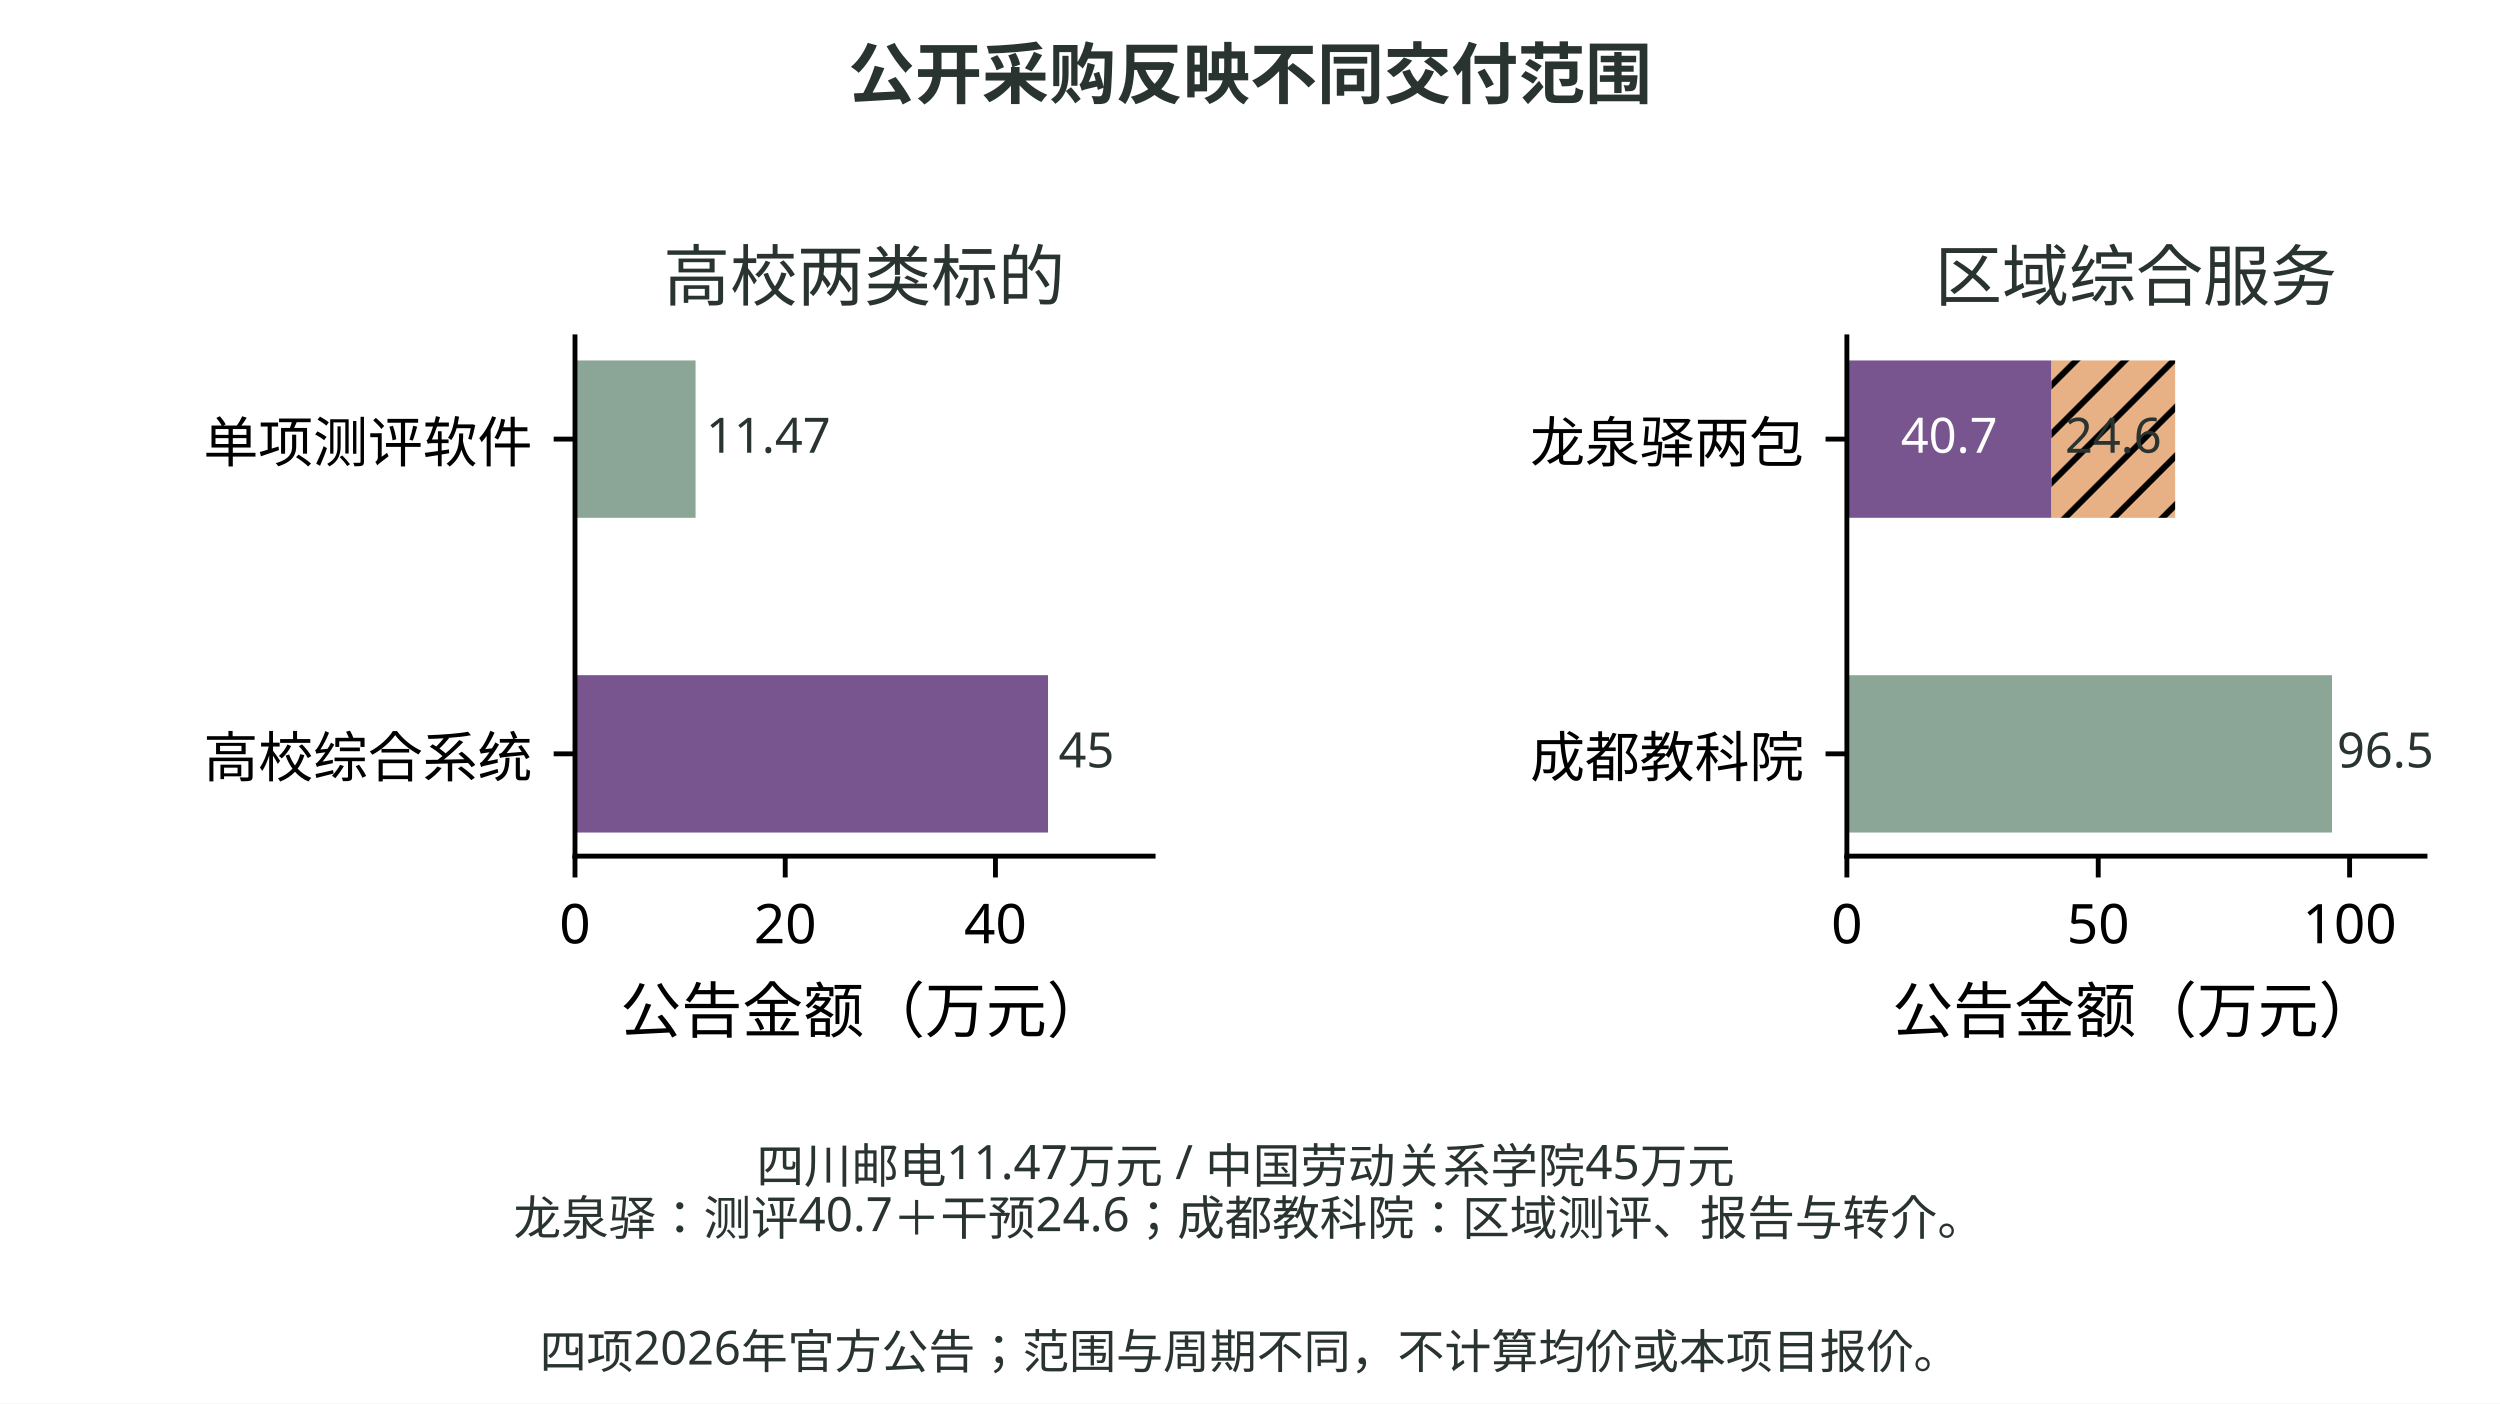
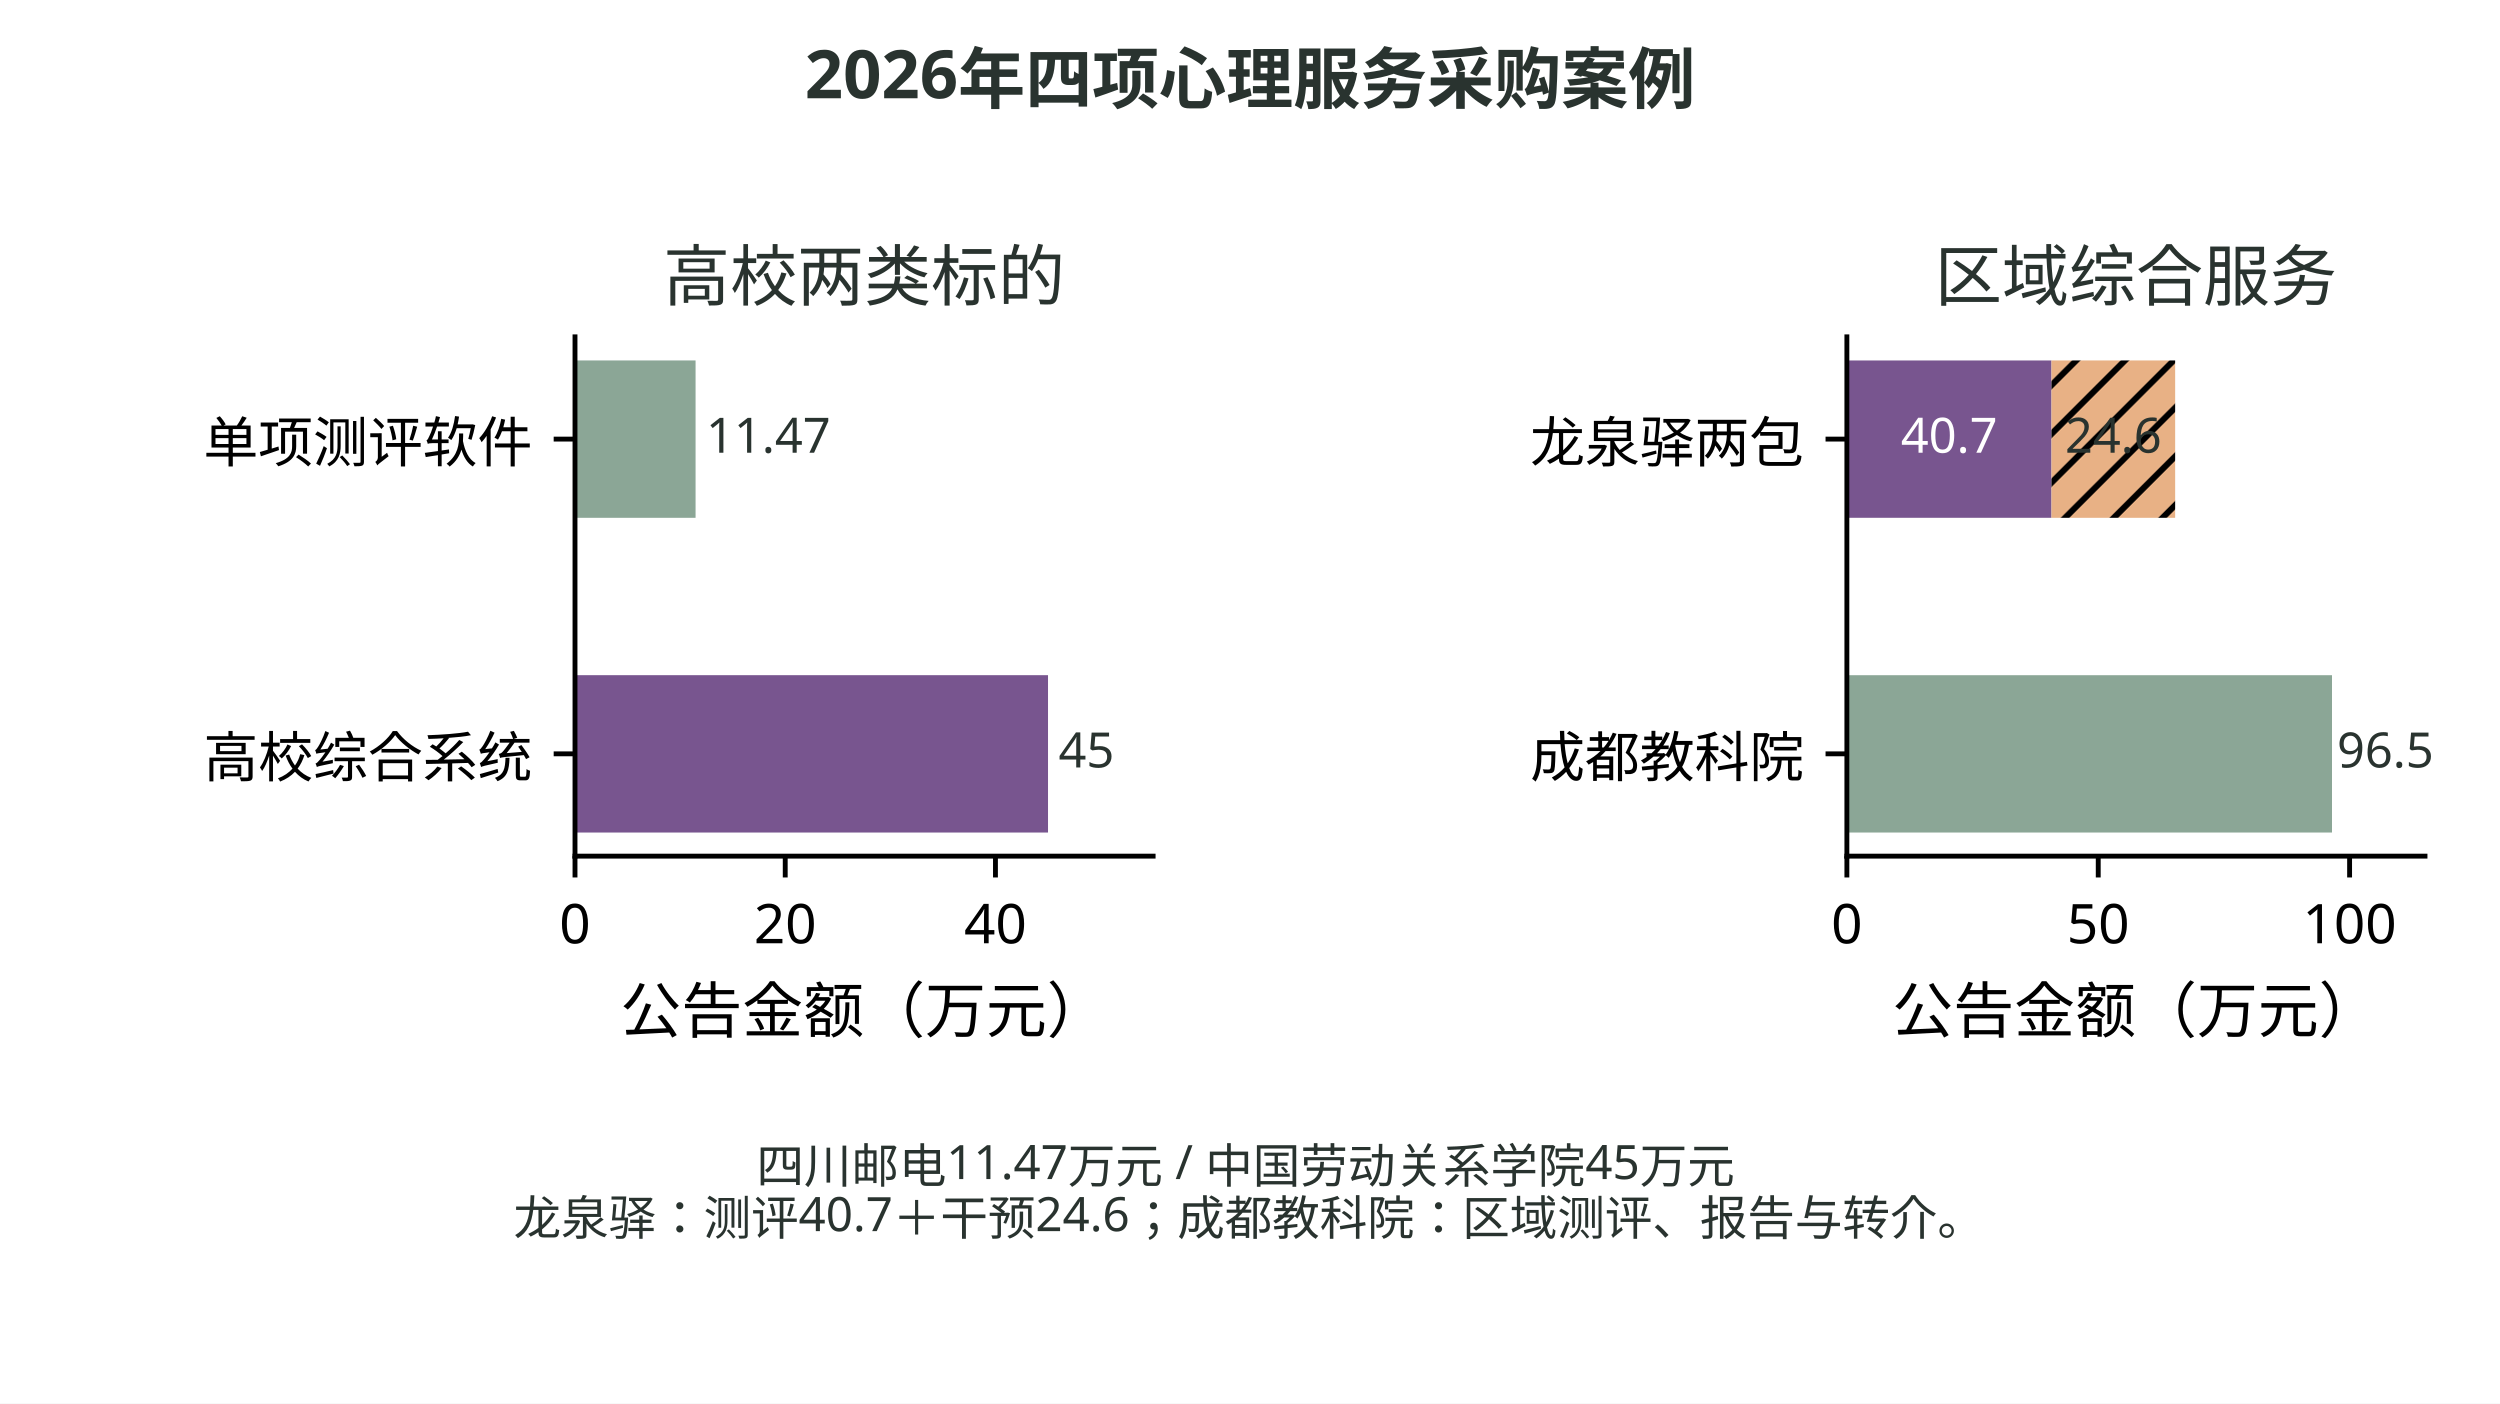
<svg xmlns="http://www.w3.org/2000/svg" xmlns:xlink="http://www.w3.org/1999/xlink" width="410.4pt" height="230.4pt" viewBox="0 0 410.4 230.4" version="1.1">
  <defs>
    <style type="text/css">*{stroke-linejoin: round; stroke-linecap: butt}</style>
  </defs>
  <g id="figure_1">
    <g id="patch_1">
      <path d="M 0 230.4 L 410.4 230.4 L 410.4 0 L 0 0 z " style="fill: #ffffff" />
    </g>
    <g id="axes_1">
      <g id="patch_2">
        <path d="M 94.392 140.544 L 189.297 140.544 L 189.297 55.296 L 94.392 55.296 z " style="fill: #ffffff" />
      </g>
      <g id="patch_3">
-         <path d="M 94.392 59.171 L 114.184 59.171 L 114.184 85.004 L 94.392 85.004 z " clip-path="url(#pf5b8d57a4d)" style="fill: #8ba696" />
+         <path d="M 94.392 59.171 L 114.184 59.171 L 114.184 85.004 L 94.392 85.004 z " clip-path="url(#p6c9af2f29a)" style="fill: #8ba696" />
      </g>
      <g id="patch_4">
-         <path d="M 94.392 110.836 L 172.042 110.836 L 172.042 136.669 L 94.392 136.669 z " clip-path="url(#pf5b8d57a4d)" style="fill: #78558f" />
+         <path d="M 94.392 110.836 L 172.042 110.836 L 172.042 136.669 L 94.392 136.669 z " clip-path="url(#p6c9af2f29a)" style="fill: #78558f" />
      </g>
      <g id="matplotlib.axis_1">
        <g id="xtick_1">
          <g id="line2d_1">
            <defs>
-               <path id="m520a72e781" d="M 0 0 L 0 3.5 " style="stroke: #000000; stroke-width: 0.8" />
+               <path id="m08a8749882" d="M 0 0 L 0 3.5 " style="stroke: #000000; stroke-width: 0.8" />
            </defs>
            <g>
-               <use xlink:href="#m520a72e781" x="94.392" y="140.544" style="stroke: #000000; stroke-width: 0.8" />
+               <use xlink:href="#m08a8749882" x="94.392" y="140.544" style="stroke: #000000; stroke-width: 0.8" />
            </g>
          </g>
          <g id="text_1">
            <text style="font-size: 9px; font-family: 'Microsoft YaHei'; text-anchor: middle" x="94.392" y="154.852" transform="rotate(-0 94.392 154.8521)">0</text>
          </g>
        </g>
        <g id="xtick_2">
          <g id="line2d_2">
            <g>
-               <use xlink:href="#m520a72e781" x="128.903" y="140.544" style="stroke: #000000; stroke-width: 0.8" />
+               <use xlink:href="#m08a8749882" x="128.903" y="140.544" style="stroke: #000000; stroke-width: 0.8" />
            </g>
          </g>
          <g id="text_2">
            <text style="font-size: 9px; font-family: 'Microsoft YaHei'; text-anchor: middle" x="128.903" y="154.852" transform="rotate(-0 128.9029 154.8521)">20</text>
          </g>
        </g>
        <g id="xtick_3">
          <g id="line2d_3">
            <g>
-               <use xlink:href="#m520a72e781" x="163.414" y="140.544" style="stroke: #000000; stroke-width: 0.8" />
+               <use xlink:href="#m08a8749882" x="163.414" y="140.544" style="stroke: #000000; stroke-width: 0.8" />
            </g>
          </g>
          <g id="text_3">
            <text style="font-size: 9px; font-family: 'Microsoft YaHei'; text-anchor: middle" x="163.414" y="154.852" transform="rotate(-0 163.4138 154.8521)">40</text>
          </g>
        </g>
        <g id="text_4">
          <text style="font-size: 10px; font-family: 'Microsoft YaHei'; text-anchor: middle" x="141.845" y="169.488" transform="rotate(-0 141.8445 169.4876)">公告金额（万元）</text>
        </g>
      </g>
      <g id="matplotlib.axis_2">
        <g id="ytick_1">
          <g id="line2d_4">
            <defs>
-               <path id="m1249255ad1" d="M 0 0 L -3.5 0 " style="stroke: #000000; stroke-width: 0.8" />
+               <path id="m709d64cc16" d="M 0 0 L -3.5 0 " style="stroke: #000000; stroke-width: 0.8" />
            </defs>
            <g>
-               <use xlink:href="#m1249255ad1" x="94.392" y="72.087" style="stroke: #000000; stroke-width: 0.8" />
+               <use xlink:href="#m709d64cc16" x="94.392" y="72.087" style="stroke: #000000; stroke-width: 0.8" />
            </g>
          </g>
          <g id="text_5">
            <text style="font-size: 9px; font-family: 'Microsoft YaHei'; text-anchor: end" x="87.392" y="75.86" transform="rotate(-0 87.392 75.86024)">单项测评软件</text>
          </g>
        </g>
        <g id="ytick_2">
          <g id="line2d_5">
            <g>
-               <use xlink:href="#m1249255ad1" x="94.392" y="123.753" style="stroke: #000000; stroke-width: 0.8" />
+               <use xlink:href="#m709d64cc16" x="94.392" y="123.753" style="stroke: #000000; stroke-width: 0.8" />
            </g>
          </g>
          <g id="text_6">
            <text style="font-size: 9px; font-family: 'Microsoft YaHei'; text-anchor: end" x="87.392" y="127.552" transform="rotate(-0 87.392 127.5517)">高校综合系统</text>
          </g>
        </g>
      </g>
      <g id="patch_5">
        <path d="M 94.392 140.544 L 94.392 55.296 " style="fill: none; stroke: #000000; stroke-width: 0.8; stroke-linejoin: miter; stroke-linecap: square" />
      </g>
      <g id="patch_6">
        <path d="M 94.392 140.544 L 189.297 140.544 " style="fill: none; stroke: #000000; stroke-width: 0.8; stroke-linejoin: miter; stroke-linecap: square" />
      </g>
      <g id="text_7">
        <text style="font-size: 8px; font-family: 'Microsoft YaHei'; text-anchor: start; fill: #29332f" x="115.91" y="74.322" transform="rotate(-0 115.9096 74.32165)">11.47</text>
      </g>
      <g id="text_8">
        <text style="font-size: 8px; font-family: 'Microsoft YaHei'; text-anchor: start; fill: #29332f" x="173.767" y="125.987" transform="rotate(-0 173.7671 125.9871)">45</text>
      </g>
      <g id="text_9">
        <text style="font-size: 11px; font-family: 'Microsoft YaHei'; text-anchor: middle; fill: #29332f" x="141.845" y="49.296" transform="rotate(-0 141.8445 49.296)">高校两类标的</text>
      </g>
    </g>
    <g id="axes_2">
      <g id="patch_7">
        <path d="M 303.183 140.544 L 398.088 140.544 L 398.088 55.296 L 303.183 55.296 z " style="fill: #ffffff" />
      </g>
      <g id="patch_8">
-         <path d="M 303.183 59.171 L 336.771 59.171 L 336.771 85.004 L 303.183 85.004 z " clip-path="url(#p001b5db2d0)" style="fill: #78558f" />
+         <path d="M 303.183 59.171 L 336.771 59.171 L 336.771 85.004 L 303.183 85.004 z " clip-path="url(#p85930391b2)" style="fill: #78558f" />
      </g>
      <g id="patch_9">
-         <path d="M 303.183 110.836 L 382.821 110.836 L 382.821 136.669 L 303.183 136.669 z " clip-path="url(#p001b5db2d0)" style="fill: #8ba696" />
+         <path d="M 303.183 110.836 L 382.821 110.836 L 382.821 136.669 L 303.183 136.669 z " clip-path="url(#p85930391b2)" style="fill: #8ba696" />
      </g>
      <g id="patch_10">
-         <path d="M 336.771 59.171 L 357.073 59.171 L 357.073 85.004 L 336.771 85.004 z " clip-path="url(#p001b5db2d0)" style="fill: url(#h9db1a57e53)" />
+         <path d="M 336.771 59.171 L 357.073 59.171 L 357.073 85.004 L 336.771 85.004 z " clip-path="url(#p85930391b2)" style="fill: url(#hc273c5a3d9)" />
      </g>
      <g id="matplotlib.axis_3">
        <g id="xtick_4">
          <g id="line2d_6">
            <g>
-               <use xlink:href="#m520a72e781" x="303.183" y="140.544" style="stroke: #000000; stroke-width: 0.8" />
+               <use xlink:href="#m08a8749882" x="303.183" y="140.544" style="stroke: #000000; stroke-width: 0.8" />
            </g>
          </g>
          <g id="text_10">
            <text style="font-size: 9px; font-family: 'Microsoft YaHei'; text-anchor: middle" x="303.183" y="154.852" transform="rotate(-0 303.183 154.8521)">0</text>
          </g>
        </g>
        <g id="xtick_5">
          <g id="line2d_7">
            <g>
-               <use xlink:href="#m520a72e781" x="344.446" y="140.544" style="stroke: #000000; stroke-width: 0.8" />
+               <use xlink:href="#m08a8749882" x="344.446" y="140.544" style="stroke: #000000; stroke-width: 0.8" />
            </g>
          </g>
          <g id="text_11">
            <text style="font-size: 9px; font-family: 'Microsoft YaHei'; text-anchor: middle" x="344.446" y="154.852" transform="rotate(-0 344.446 154.8521)">50</text>
          </g>
        </g>
        <g id="xtick_6">
          <g id="line2d_8">
            <g>
-               <use xlink:href="#m520a72e781" x="385.709" y="140.544" style="stroke: #000000; stroke-width: 0.8" />
+               <use xlink:href="#m08a8749882" x="385.709" y="140.544" style="stroke: #000000; stroke-width: 0.8" />
            </g>
          </g>
          <g id="text_12">
            <text style="font-size: 9px; font-family: 'Microsoft YaHei'; text-anchor: middle" x="385.709" y="154.852" transform="rotate(-0 385.7091 154.8521)">100</text>
          </g>
        </g>
        <g id="text_13">
          <text style="font-size: 10px; font-family: 'Microsoft YaHei'; text-anchor: middle" x="350.635" y="169.488" transform="rotate(-0 350.6355 169.4876)">公告金额（万元）</text>
        </g>
      </g>
      <g id="matplotlib.axis_4">
        <g id="ytick_3">
          <g id="line2d_9">
            <g>
-               <use xlink:href="#m1249255ad1" x="303.183" y="72.087" style="stroke: #000000; stroke-width: 0.8" />
+               <use xlink:href="#m709d64cc16" x="303.183" y="72.087" style="stroke: #000000; stroke-width: 0.8" />
            </g>
          </g>
          <g id="text_14">
            <text style="font-size: 9px; font-family: 'Microsoft YaHei'; text-anchor: end" x="296.183" y="75.855" transform="rotate(-0 296.183 75.85532)">龙泉驿两包</text>
          </g>
        </g>
        <g id="ytick_4">
          <g id="line2d_10">
            <g>
-               <use xlink:href="#m1249255ad1" x="303.183" y="123.753" style="stroke: #000000; stroke-width: 0.8" />
+               <use xlink:href="#m709d64cc16" x="303.183" y="123.753" style="stroke: #000000; stroke-width: 0.8" />
            </g>
          </g>
          <g id="text_15">
            <text style="font-size: 9px; font-family: 'Microsoft YaHei'; text-anchor: end" x="296.183" y="127.526" transform="rotate(-0 296.183 127.5257)">成都教科院</text>
          </g>
        </g>
      </g>
      <g id="patch_11">
        <path d="M 303.183 140.544 L 303.183 55.296 " style="fill: none; stroke: #000000; stroke-width: 0.8; stroke-linejoin: miter; stroke-linecap: square" />
      </g>
      <g id="patch_12">
        <path d="M 303.183 140.544 L 398.088 140.544 " style="fill: none; stroke: #000000; stroke-width: 0.8; stroke-linejoin: miter; stroke-linecap: square" />
      </g>
      <g id="text_16">
        <text style="font-size: 8px; font-family: 'Microsoft YaHei'; text-anchor: middle; fill: #ffffff" x="319.977" y="74.322" transform="rotate(-0 319.9771 74.32165)">40.7</text>
      </g>
      <g id="text_17">
        <text style="font-size: 8px; font-family: 'Microsoft YaHei'; text-anchor: middle; fill: #29332f" x="346.922" y="74.322" transform="rotate(-0 346.9218 74.32165)">24.6</text>
      </g>
      <g id="text_18">
        <text style="font-size: 8px; font-family: 'Microsoft YaHei'; text-anchor: start; fill: #29332f" x="383.646" y="125.987" transform="rotate(-0 383.6459 125.9871)">96.5</text>
      </g>
      <g id="text_19">
        <text style="font-size: 11px; font-family: 'Microsoft YaHei'; text-anchor: middle; fill: #29332f" x="350.635" y="49.296" transform="rotate(-0 350.6355 49.296)">区域综合服务</text>
      </g>
    </g>
    <g id="text_20">
      <text style="font-size: 7.8px; font-family: 'Microsoft YaHei'; fill: #29332f" transform="translate(124.1647 194.2012)">四川邮电11.47万元 / 中国劳动关系学院45万元</text>
      <text style="font-size: 7.8px; font-family: 'Microsoft YaHei'; fill: #29332f" transform="translate(84.3 202.752)">龙泉驿：测评40.7＋干预24.6；成都教科院：区域测评、报告与转介。</text>
    </g>
    <g id="text_21">
-       <text style="font-weight: 700; font-size: 11px; font-family: 'Microsoft YaHei'; text-anchor: middle; fill: #29332f" x="205.2" y="16.128" transform="rotate(-0 205.2 16.128)">公开采购反映不同交付范围</text>
-     </g>
-     <g id="text_22">
-       <text style="font-size: 7.7px; font-family: 'Microsoft YaHei'; text-anchor: middle; fill: #29332f" x="205.2" y="224.64" transform="rotate(-0 205.2 224.64)">四项2026年官方公告；范围与周期不同，不计算均价或本项目报价。</text>
+       <text style="font-weight: 700; font-size: 11px; font-family: 'Microsoft YaHei'; text-anchor: middle; fill: #29332f" x="205.2" y="16.128" transform="rotate(-0 205.2 16.128)">2026年四项心理服务采购案例</text>
    </g>
  </g>
  <defs>
-     <clipPath id="pf5b8d57a4d">
+     <clipPath id="p6c9af2f29a">
      <rect x="94.392" y="55.296" width="94.905" height="85.248" />
    </clipPath>
-     <clipPath id="p001b5db2d0">
+     <clipPath id="p85930391b2">
      <rect x="303.183" y="55.296" width="94.905" height="85.248" />
    </clipPath>
  </defs>
  <defs>
-     <pattern id="h9db1a57e53" patternUnits="userSpaceOnUse" x="0" y="0" width="72" height="72">
+     <pattern id="hc273c5a3d9" patternUnits="userSpaceOnUse" x="0" y="0" width="72" height="72">
      <rect x="0" y="0" width="73" height="73" fill="#e8b185" />
      <path d="M -36 36 L 36 -36 M -32 40 L 40 -32 M -28 44 L 44 -28 M -24 48 L 48 -24 M -20 52 L 52 -20 M -16 56 L 56 -16 M -12 60 L 60 -12 M -8 64 L 64 -8 M -4 68 L 68 -4 M 0 72 L 72 0 M 4 76 L 76 4 M 8 80 L 80 8 M 12 84 L 84 12 M 16 88 L 88 16 M 20 92 L 92 20 M 24 96 L 96 24 M 28 100 L 100 28 M 32 104 L 104 32 M 36 108 L 108 36 " style="fill: #000000; stroke: #000000; stroke-width: 1.0; stroke-linecap: butt; stroke-linejoin: miter" />
    </pattern>
  </defs>
</svg>
